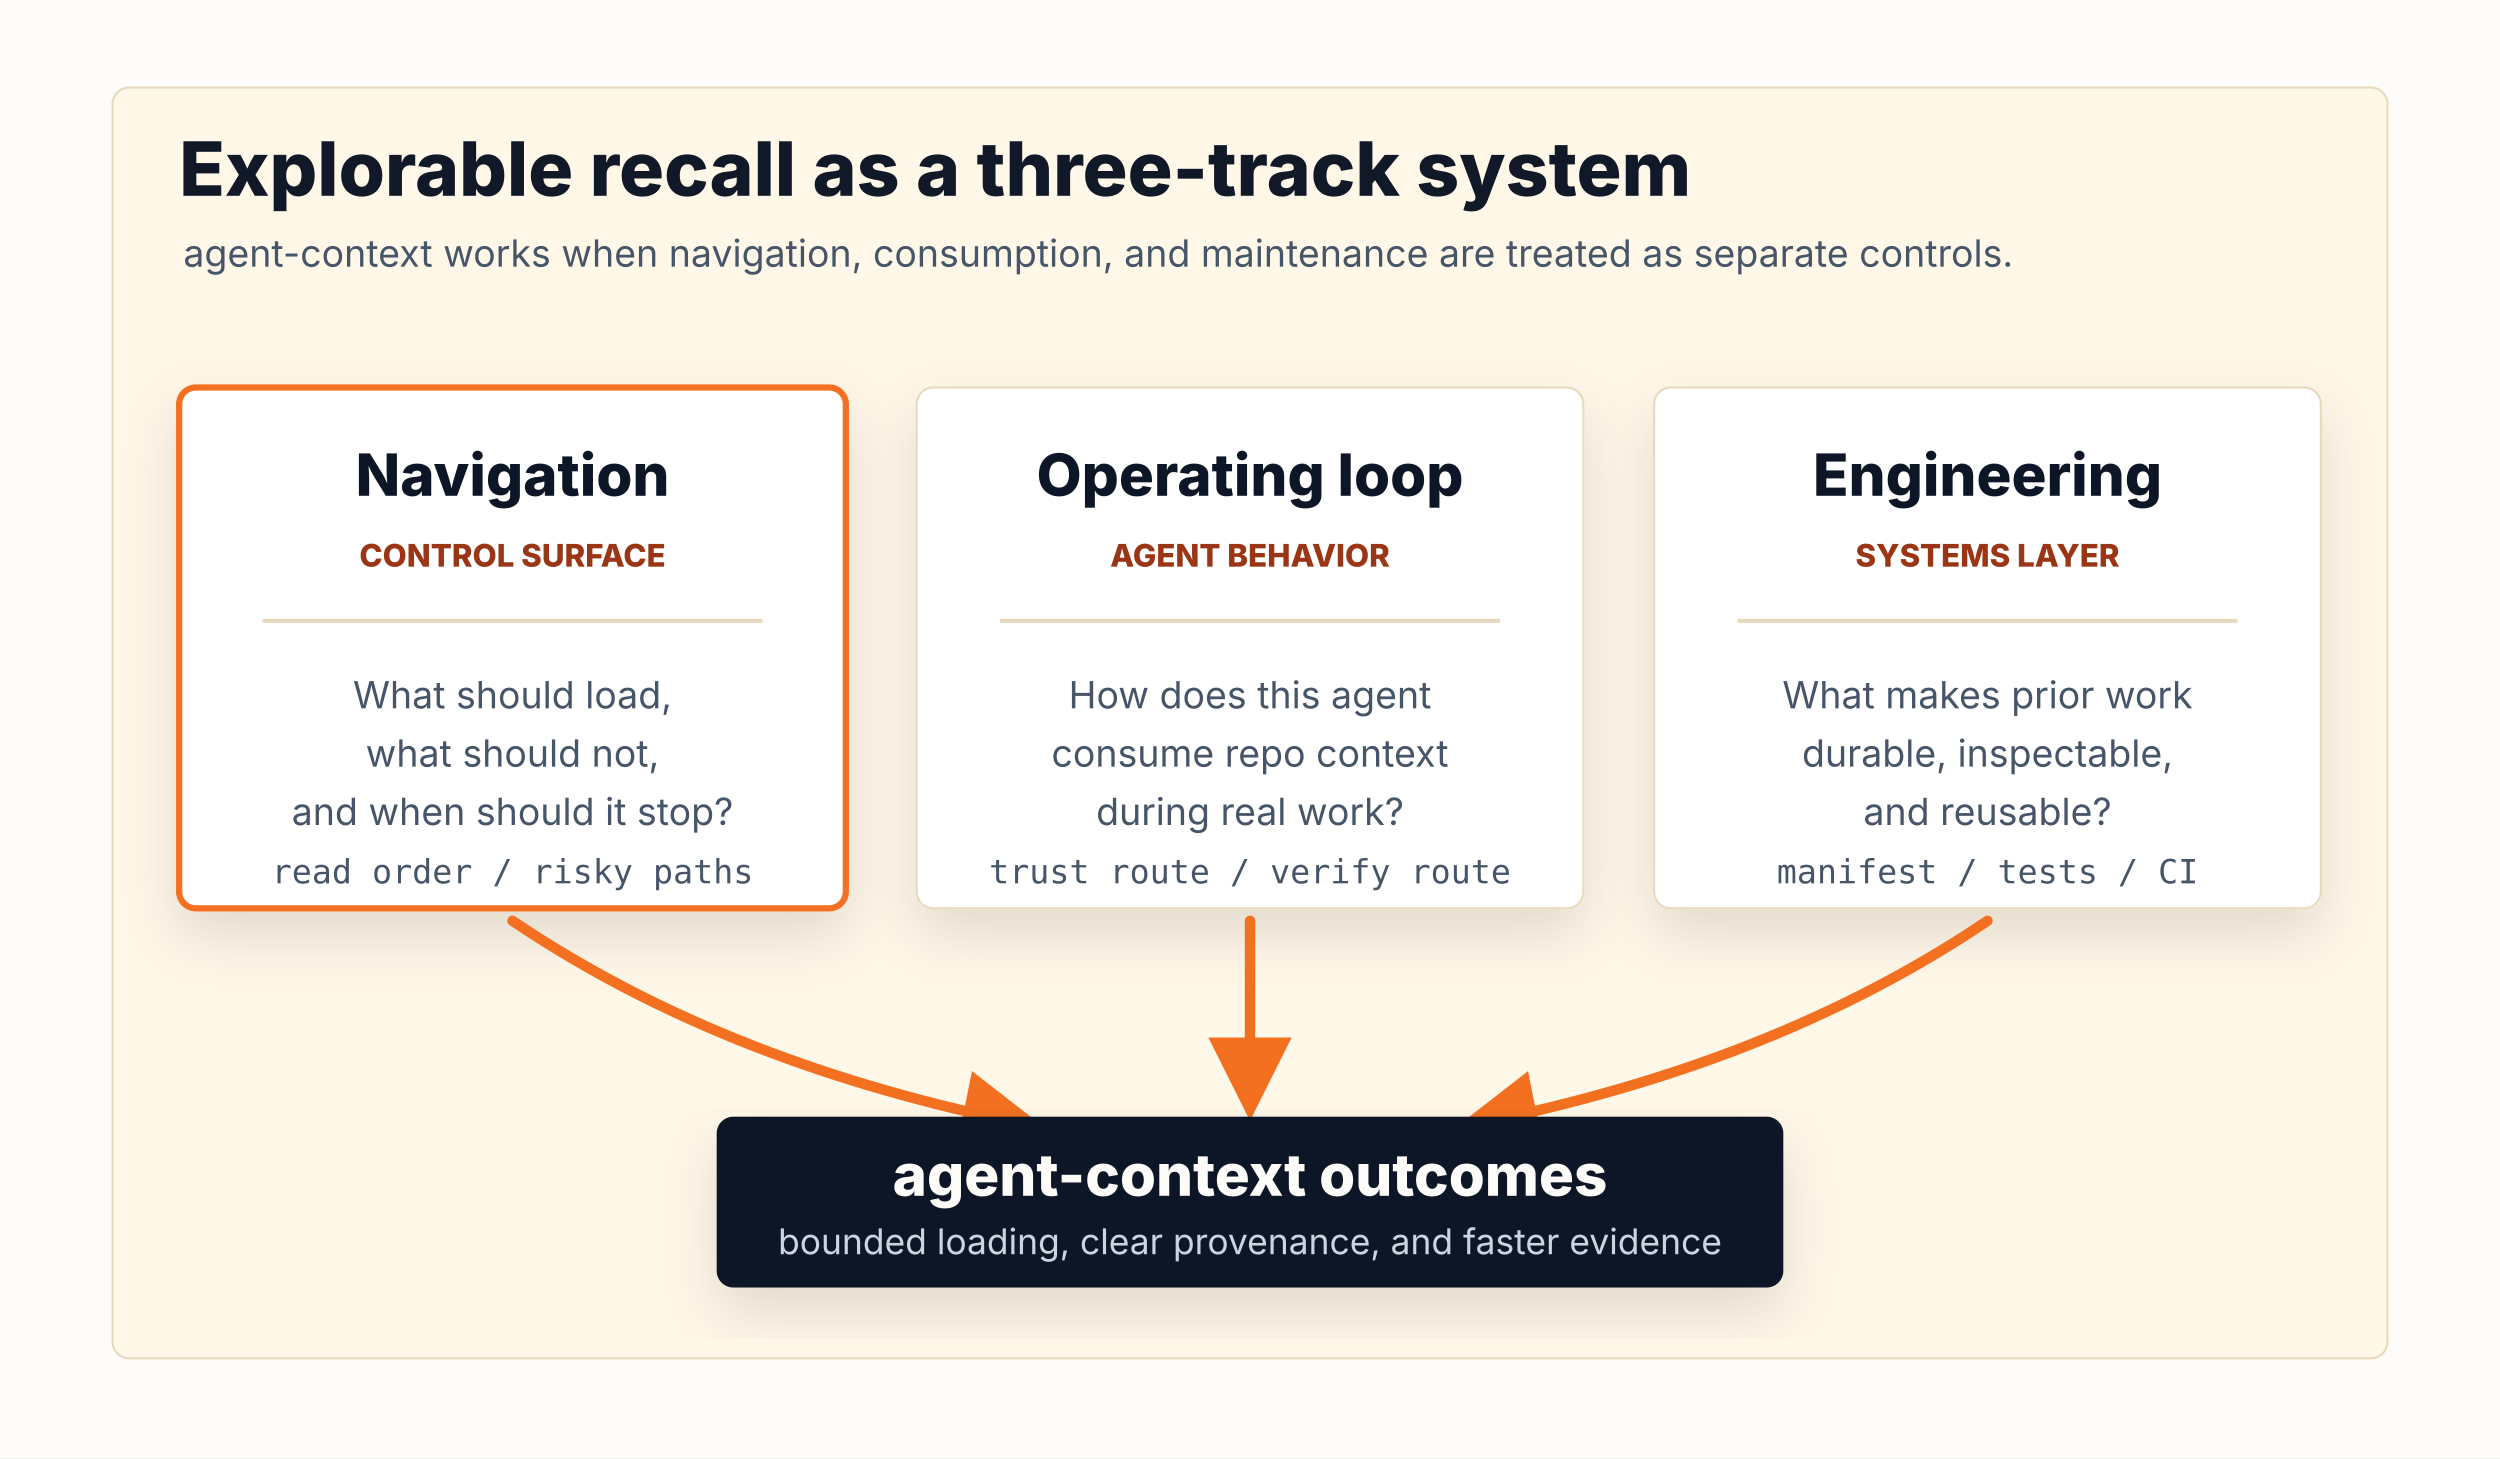
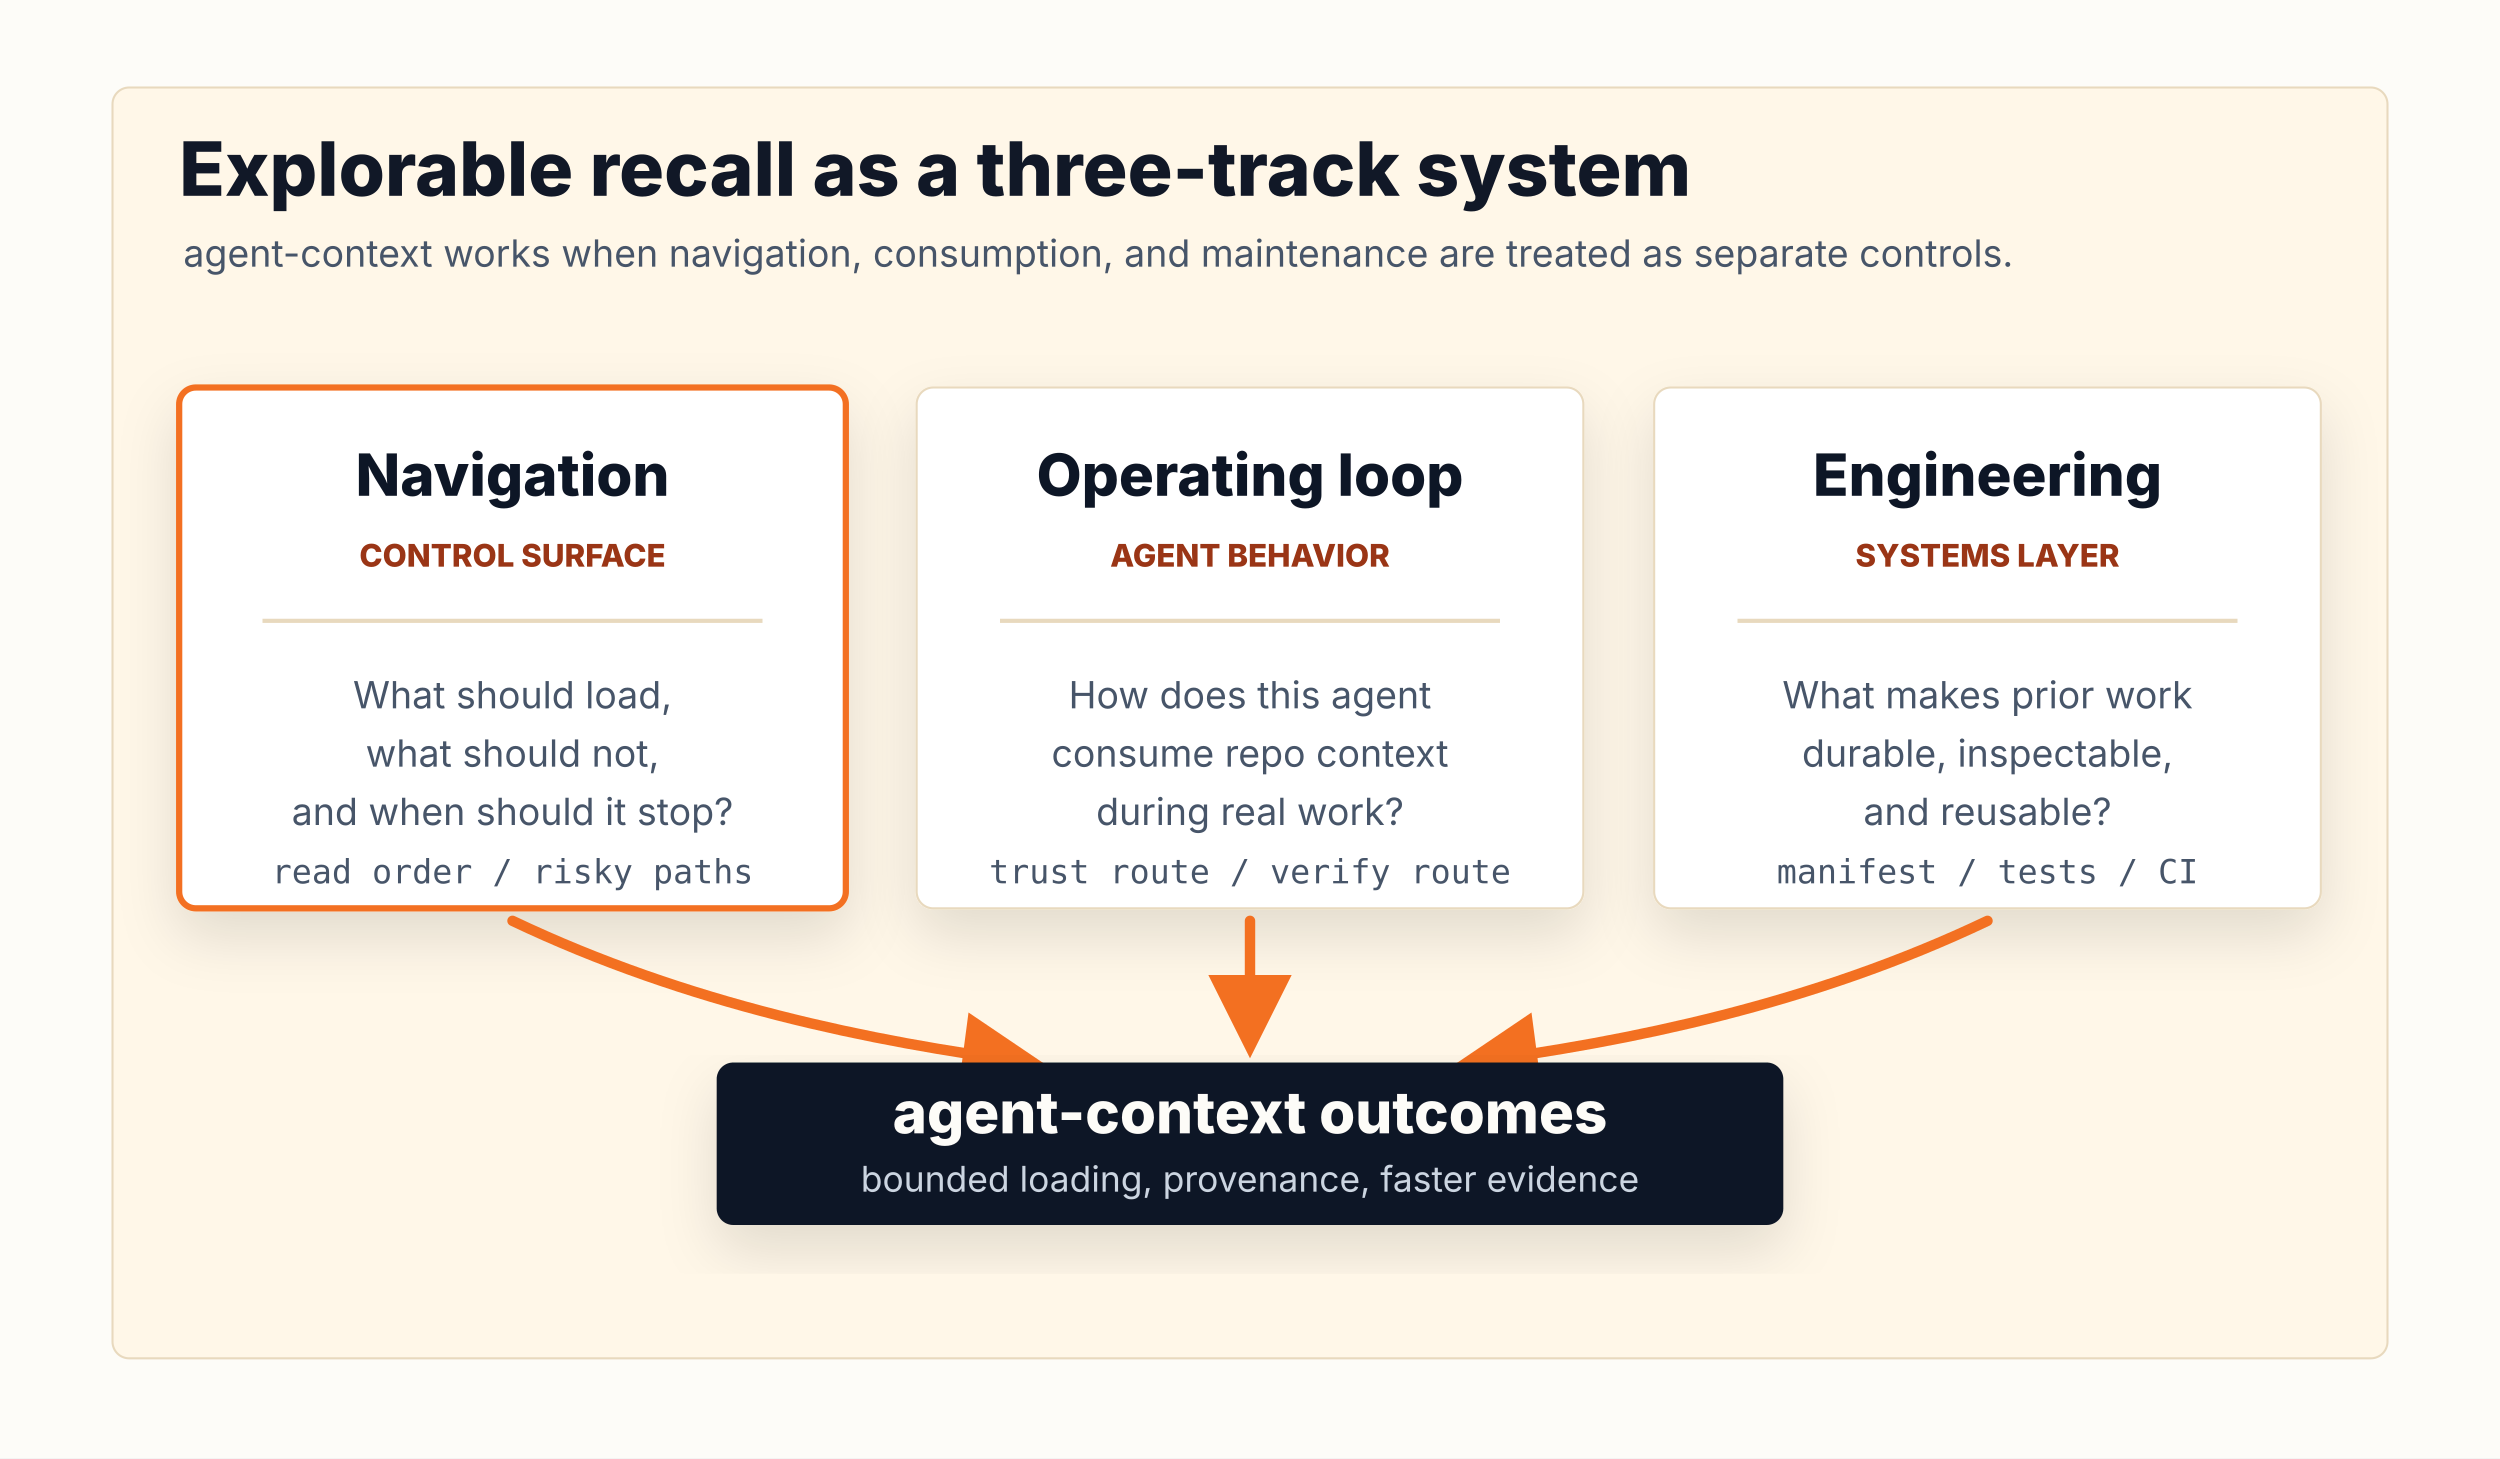
<svg xmlns="http://www.w3.org/2000/svg" width="1200" height="700" viewBox="0 0 1200 700" role="img" aria-labelledby="title desc">
  <defs>
    <filter id="shadow" x="-20%" y="-20%" width="140%" height="150%">
      <feDropShadow dx="0" dy="12" stdDeviation="14" flood-color="#111827" flood-opacity="0.12" />
    </filter>
    <marker id="arrow" viewBox="0 0 10 10" refX="8" refY="5" markerWidth="8" markerHeight="8" orient="auto">
      <path d="M0 0 L10 5 L0 10 Z" fill="#F37021" />
    </marker>
    <style>
      .h1 { font: 800 36px Inter, Arial, sans-serif; fill: #111827; }
      .body { font: 18px Inter, Arial, sans-serif; fill: #475569; }
      .label { font: 800 28px Inter, Arial, sans-serif; fill: #111827; }
      .eyebrow { font: 800 15px Inter, Arial, sans-serif; fill: #9A3412; letter-spacing: 0; }
      .small { font: 16px Inter, Arial, sans-serif; fill: #64748B; }
      .mono { font: 16px ui-monospace, SFMono-Regular, Menlo, monospace; fill: #475569; }
    </style>
  </defs>
  <rect width="1200" height="700" fill="#FDFCF8" />
  <rect x="54" y="42" width="1092" height="610" rx="8" fill="#FFF7E8" stroke="#E8D9BE" />
  <text class="h1" x="86" y="94">Explorable recall as a three-track system</text>
  <text class="body" x="88" y="128">agent-context works when navigation, consumption, and maintenance are treated as separate controls.</text>
  <g filter="url(#shadow)">
    <rect x="86" y="186" width="320" height="250" rx="8" fill="#FFFFFF" stroke="#F37021" stroke-width="3" />
    <text class="label" x="246" y="238" text-anchor="middle">Navigation</text>
    <text class="eyebrow" x="246" y="272" text-anchor="middle">CONTROL SURFACE</text>
    <line x1="126" y1="298" x2="366" y2="298" stroke="#E8D9BE" stroke-width="2" />
    <text class="body" x="246" y="340" text-anchor="middle">What should load,</text>
    <text class="body" x="246" y="368" text-anchor="middle">what should not,</text>
    <text class="body" x="246" y="396" text-anchor="middle">and when should it stop?</text>
    <text class="mono" x="246" y="424" text-anchor="middle">read order / risky paths</text>
  </g>
  <g filter="url(#shadow)">
    <rect x="440" y="186" width="320" height="250" rx="8" fill="#FFFFFF" stroke="#E8D9BE" />
    <text class="label" x="600" y="238" text-anchor="middle">Operating loop</text>
    <text class="eyebrow" x="600" y="272" text-anchor="middle">AGENT BEHAVIOR</text>
    <line x1="480" y1="298" x2="720" y2="298" stroke="#E8D9BE" stroke-width="2" />
    <text class="body" x="600" y="340" text-anchor="middle">How does this agent</text>
    <text class="body" x="600" y="368" text-anchor="middle">consume repo context</text>
    <text class="body" x="600" y="396" text-anchor="middle">during real work?</text>
    <text class="mono" x="600" y="424" text-anchor="middle">trust route / verify route</text>
  </g>
  <g filter="url(#shadow)">
    <rect x="794" y="186" width="320" height="250" rx="8" fill="#FFFFFF" stroke="#E8D9BE" />
    <text class="label" x="954" y="238" text-anchor="middle">Engineering</text>
    <text class="eyebrow" x="954" y="272" text-anchor="middle">SYSTEMS LAYER</text>
    <line x1="834" y1="298" x2="1074" y2="298" stroke="#E8D9BE" stroke-width="2" />
    <text class="body" x="954" y="340" text-anchor="middle">What makes prior work</text>
    <text class="body" x="954" y="368" text-anchor="middle">durable, inspectable,</text>
    <text class="body" x="954" y="396" text-anchor="middle">and reusable?</text>
    <text class="mono" x="954" y="424" text-anchor="middle">manifest / tests / CI</text>
  </g>
-   <path d="M246 442 C326 496 414 524 494 540" fill="none" stroke="#F37021" stroke-width="5" stroke-linecap="round" marker-end="url(#arrow)" />
-   <path d="M600 442 L600 530" fill="none" stroke="#F37021" stroke-width="5" stroke-linecap="round" marker-end="url(#arrow)" />
-   <path d="M954 442 C874 496 786 524 706 540" fill="none" stroke="#F37021" stroke-width="5" stroke-linecap="round" marker-end="url(#arrow)" />
+   <path d="M246 442 C330 482 418 500 494 510" fill="none" stroke="#F37021" stroke-width="5" stroke-linecap="round" marker-end="url(#arrow)" />
+   <path d="M600 442 L600 500" fill="none" stroke="#F37021" stroke-width="5" stroke-linecap="round" marker-end="url(#arrow)" />
+   <path d="M954 442 C870 482 782 500 706 510" fill="none" stroke="#F37021" stroke-width="5" stroke-linecap="round" marker-end="url(#arrow)" />
  <g filter="url(#shadow)">
-     <rect x="344" y="536" width="512" height="82" rx="8" fill="#111827" />
-     <text x="600" y="574" text-anchor="middle" font-family="Inter, Arial, sans-serif" font-size="28" font-weight="800" fill="#FDFCF8">agent-context outcomes</text>
-     <text x="600" y="602" text-anchor="middle" font-family="Inter, Arial, sans-serif" font-size="17" fill="#CBD5E1">bounded loading, clear provenance, and faster evidence</text>
+     <rect x="344" y="510" width="512" height="78" rx="8" fill="#111827" />
+     <text x="600" y="544" text-anchor="middle" font-family="Inter, Arial, sans-serif" font-size="28" font-weight="800" fill="#FDFCF8">agent-context outcomes</text>
+     <text x="600" y="572" text-anchor="middle" font-family="Inter, Arial, sans-serif" font-size="17" fill="#CBD5E1">bounded loading, provenance, faster evidence</text>
  </g>
</svg>
